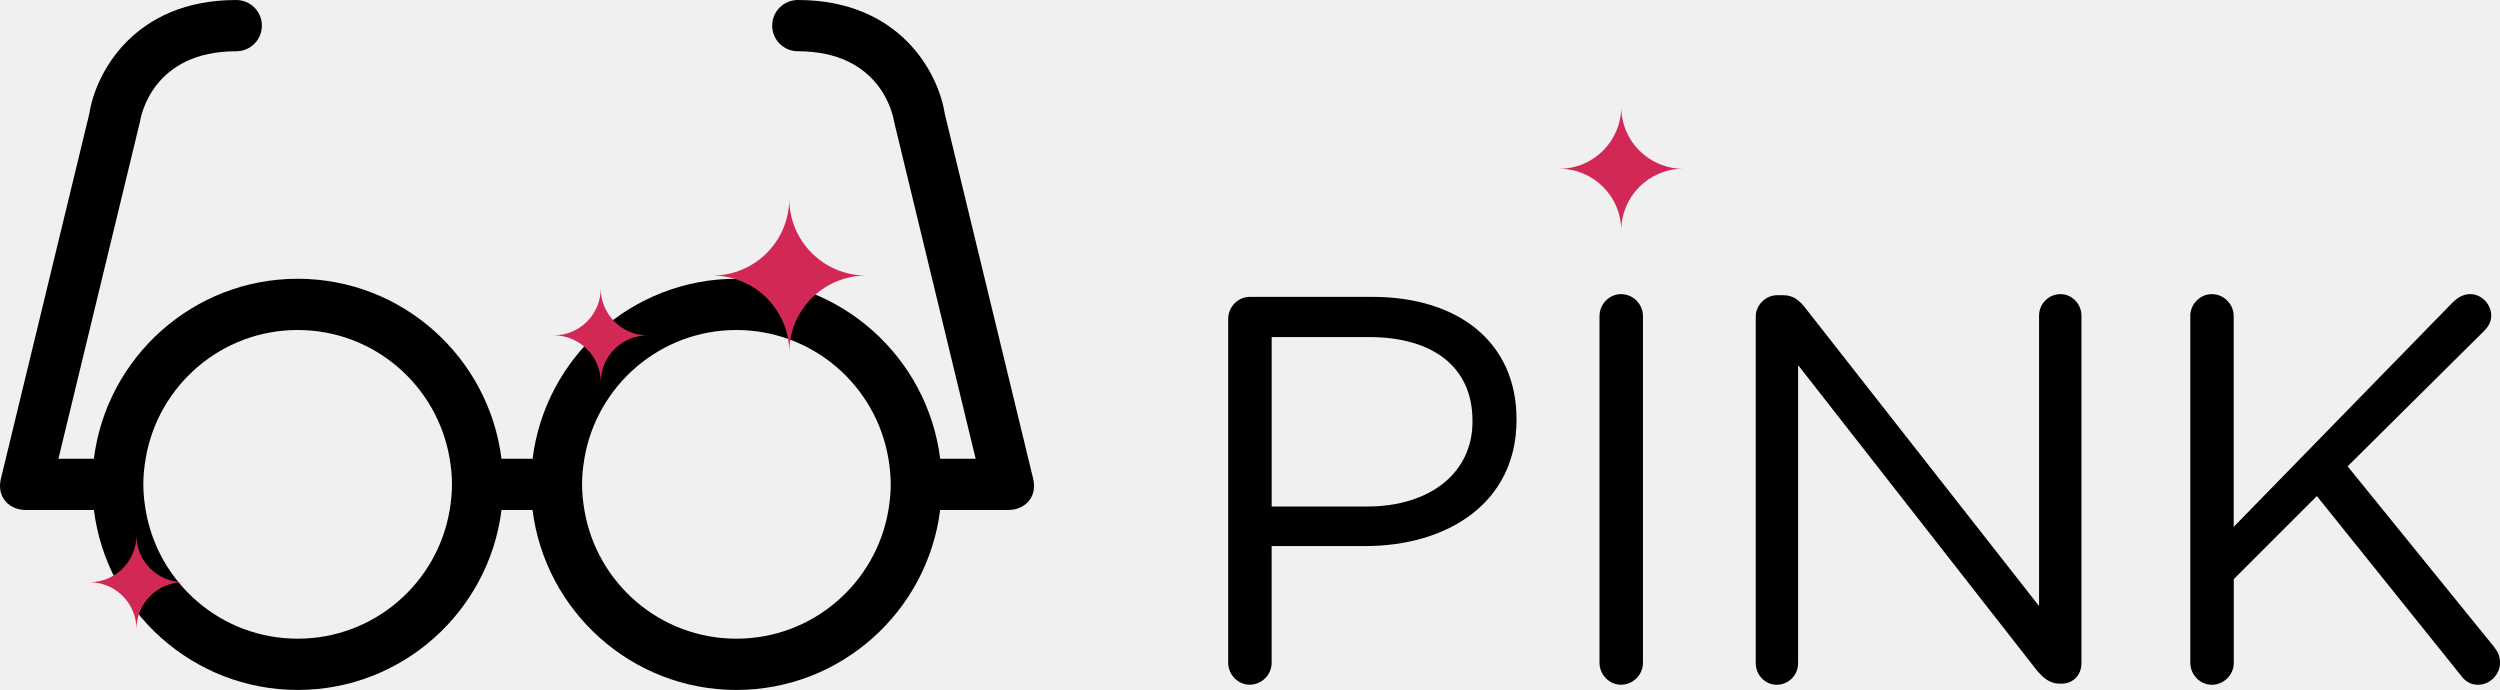
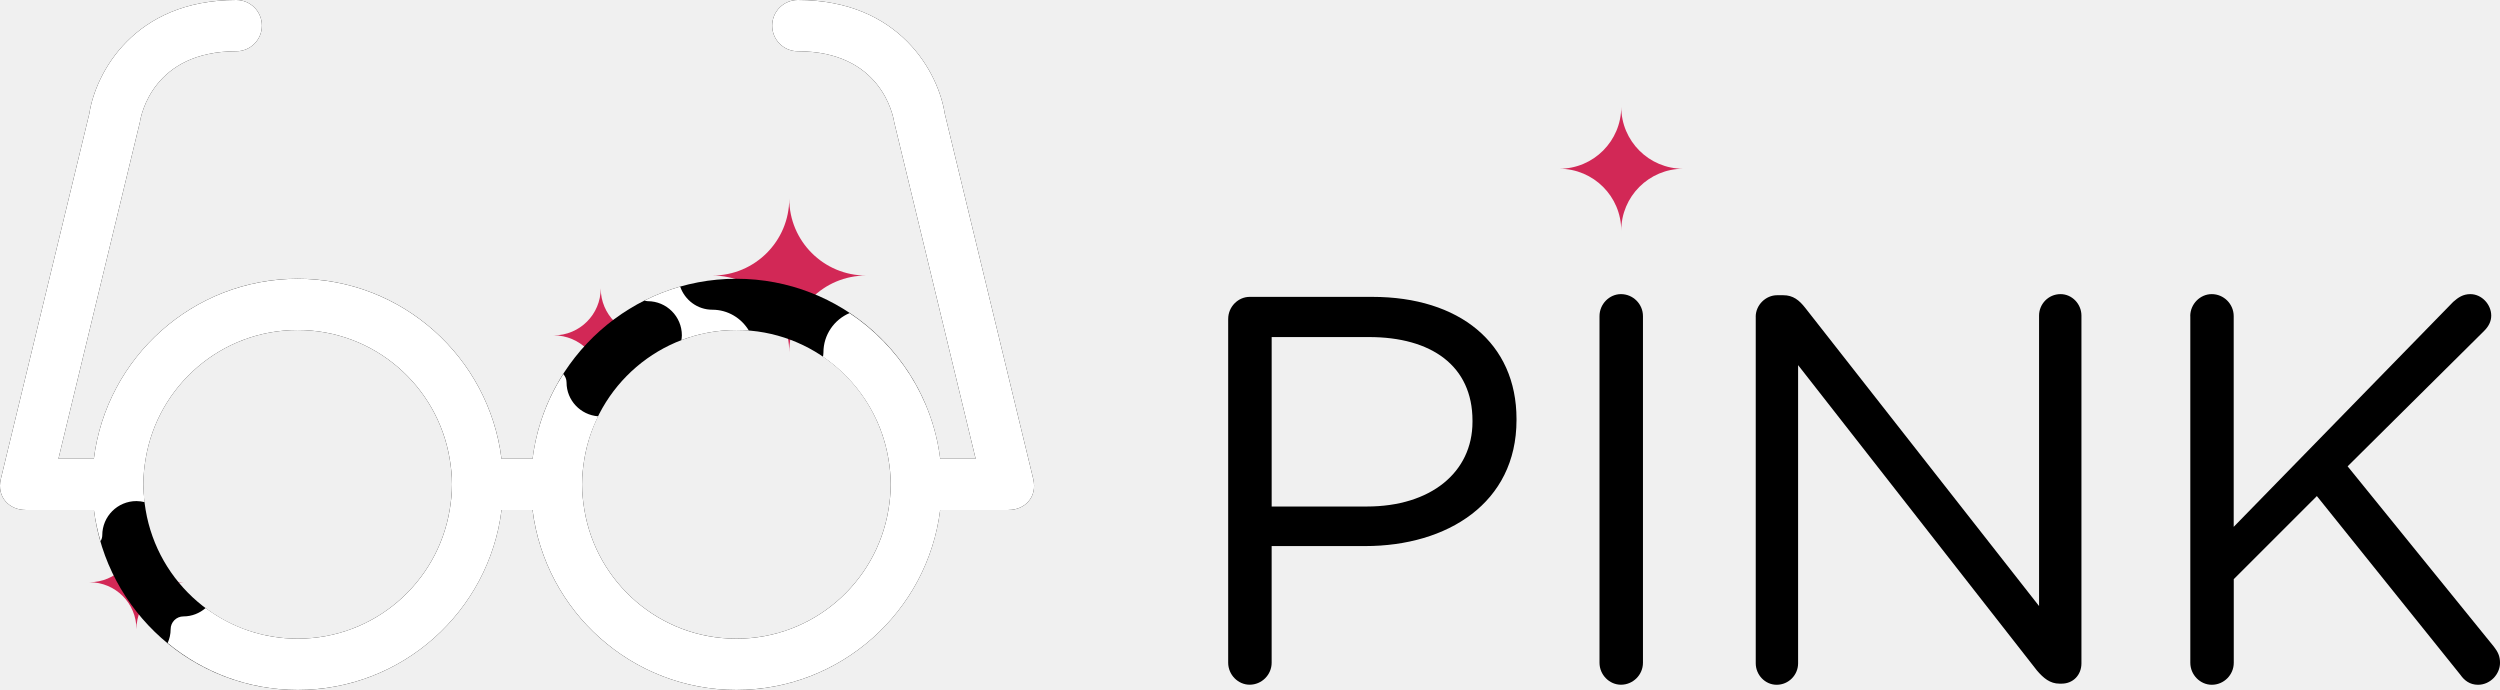
<svg xmlns="http://www.w3.org/2000/svg" version="1.1" id="Layer_2" x="0px" y="0px" width="146.3px" height="40.375px" viewBox="0 0 146.3 40.375" enable-background="new 0 0 146.3 40.375" xml:space="preserve">
  <g>
    <path class="logo__pink logo__pink--header" d="M71.874,18.661c0-0.708,0.58-1.288,1.256-1.288h7.18c5.087,0,8.436,2.704,8.436,7.146v0.064   c0,4.861-4.057,7.373-8.854,7.373h-5.475v6.825c0,0.708-0.58,1.288-1.288,1.288c-0.676,0-1.256-0.58-1.256-1.288V18.661z    M79.988,29.641c3.734,0,6.182-1.996,6.182-4.959v-0.063c0-3.22-2.414-4.894-6.053-4.894h-5.699v9.917H79.988L79.988,29.641z" />
    <path class="logo__pink logo__pink--header" d="M93.603,18.5c0-0.708,0.579-1.288,1.255-1.288c0.709,0,1.288,0.58,1.288,1.288v20.283   c0,0.708-0.579,1.287-1.288,1.287c-0.676,0-1.255-0.579-1.255-1.287V18.5z" />
    <path class="logo__pink logo__pink--header" d="M102.744,18.532c0-0.676,0.58-1.256,1.256-1.256h0.354c0.58,0,0.935,0.29,1.288,0.74l13.684,17.45V18.468   c0-0.676,0.547-1.256,1.256-1.256c0.676,0,1.224,0.58,1.224,1.256v20.349c0,0.676-0.481,1.19-1.158,1.19h-0.129   c-0.548,0-0.935-0.321-1.319-0.772l-13.975-17.868v17.45c0,0.676-0.547,1.256-1.256,1.256c-0.676,0-1.223-0.58-1.223-1.256V18.532   H102.744z" />
    <path class="logo__pink logo__pink--header" d="M128.173,18.5c0-0.708,0.58-1.288,1.257-1.288c0.708,0,1.286,0.58,1.286,1.288v12.331l12.848-13.168   c0.29-0.257,0.579-0.451,0.998-0.451c0.676,0,1.225,0.612,1.225,1.256c0,0.354-0.162,0.644-0.42,0.901l-7.984,7.92l8.564,10.561   c0.225,0.291,0.354,0.547,0.354,0.935c0,0.676-0.578,1.288-1.286,1.288c-0.483,0-0.806-0.258-1.03-0.58l-8.402-10.463l-4.863,4.861   v4.894c0,0.708-0.578,1.288-1.286,1.288c-0.677,0-1.257-0.58-1.257-1.288V18.5H128.173z" />
  </g>
  <path class="logo__stars logo__stars--header" fill="#D22856" d="M98.498,9.875c-2.002,0-3.623-1.623-3.623-3.624c0,2.001-1.623,3.624-3.625,3.624  c2.002,0,3.625,1.623,3.625,3.624C94.875,11.498,96.496,9.875,98.498,9.875z" />
-   <g>
-     <path class="logo__glasses logo__glasses--header-desktop" fill="#FFFFFF" d="M43.094,19.313c0.246,0,0.489,0.014,0.73,0.033c-0.437-0.728-1.227-1.221-2.136-1.221   c-0.877,0-1.614-0.568-1.884-1.354c-0.727,0.208-1.425,0.482-2.089,0.816c0.062,0.017,0.122,0.038,0.188,0.038c1.104,0,2,0.896,2,2   c0,0.096-0.015,0.188-0.028,0.281C40.875,19.524,41.959,19.313,43.094,19.313z" />
-     <path class="logo__glasses logo__glasses--header-desktop" fill="#FFFFFF" d="M60.462,28.016c-0.002-0.009-5.175-21.365-5.175-21.365C54.926,4.303,52.694,0,46.688,0   c-0.829,0-1.5,0.671-1.5,1.5s0.671,1.5,1.5,1.5c4.856,0,5.575,3.729,5.639,4.143l4.767,19.701h-2.073   c-0.445-3.557-2.453-6.628-5.305-8.522c-0.897,0.379-1.529,1.269-1.529,2.303c0,0.088-0.015,0.171-0.026,0.256   c1.991,1.358,3.415,3.489,3.829,5.964c0.082,0.489,0.135,0.988,0.135,1.5s-0.053,1.012-0.135,1.5   c-0.716,4.272-4.421,7.531-8.896,7.531c-4.475,0-8.181-3.259-8.896-7.531c-0.082-0.488-0.135-0.988-0.135-1.5   s0.053-1.011,0.135-1.5c0.147-0.878,0.427-1.711,0.808-2.483c-1.034-0.078-1.852-0.932-1.852-1.985   c0-0.189-0.077-0.357-0.192-0.489c-0.938,1.469-1.569,3.15-1.795,4.958h-1.82c-0.741-5.927-5.802-10.531-11.927-10.531   S6.235,20.917,5.493,26.844H3.42L8.187,7.143C8.25,6.729,8.97,3,13.826,3c0.829,0,1.5-0.671,1.5-1.5S14.655,0,13.826,0   C7.82,0,5.588,4.303,5.227,6.651c0,0-5.173,21.356-5.175,21.365c-0.266,1.109,0.531,1.826,1.426,1.826   c0.012,0,0.023,0.004,0.036,0.004h3.982c0.079,0.628,0.215,1.237,0.387,1.831c0.059-0.106,0.102-0.224,0.102-0.354   c0-1.104,0.896-2,2-2c0.166,0,0.324,0.025,0.478,0.063c-0.043-0.343-0.074-0.688-0.074-1.042c0-0.512,0.053-1.011,0.135-1.5   c0.715-4.271,4.421-7.531,8.896-7.531s8.18,3.26,8.896,7.531c0.082,0.489,0.135,0.988,0.135,1.5s-0.053,1.012-0.135,1.5   c-0.715,4.272-4.421,7.531-8.896,7.531c-2.022,0-3.883-0.67-5.386-1.794c-0.35,0.302-0.8,0.491-1.299,0.491   c-0.413,0-0.749,0.336-0.749,0.748c0,0.29-0.065,0.564-0.176,0.812c2.075,1.708,4.722,2.743,7.614,2.743   c6.125,0,11.185-4.604,11.927-10.53h1.814c0.742,5.926,5.802,10.53,11.927,10.53s11.186-4.604,11.927-10.53H59   c0.012,0,0.023-0.004,0.036-0.004C59.931,29.842,60.728,29.125,60.462,28.016z" />
-     <path class="logo__glasses logo__glasses--header-tablet" d="M60.498,28.266" />
-     <path class="logo__glasses logo__glasses--header-tablet" d="M60.462,28.016c-0.002-0.009-5.175-21.365-5.175-21.365C54.926,4.303,52.694,0,46.688,0  c-0.829,0-1.5,0.671-1.5,1.5s0.671,1.5,1.5,1.5c4.856,0,5.575,3.729,5.639,4.143l4.767,19.701h-2.073  c-0.742-5.927-5.802-10.531-11.927-10.531s-11.186,4.604-11.927,10.531h-1.82c-0.741-5.927-5.802-10.531-11.927-10.531  S6.235,20.917,5.493,26.844H3.42L8.187,7.143C8.25,6.729,8.97,3,13.826,3c0.829,0,1.5-0.671,1.5-1.5S14.655,0,13.826,0  C7.82,0,5.588,4.303,5.227,6.651c0,0-5.173,21.356-5.175,21.365c-0.266,1.109,0.531,1.826,1.426,1.826  c0.012,0,0.023,0.004,0.036,0.004h3.982c0.741,5.926,5.802,10.53,11.927,10.53s11.185-4.604,11.927-10.53h1.814  c0.742,5.926,5.802,10.53,11.927,10.53s11.186-4.604,11.927-10.53H59c0.012,0,0.023-0.004,0.036-0.004  C59.931,29.842,60.728,29.125,60.462,28.016z M26.315,29.844c-0.715,4.272-4.421,7.531-8.896,7.531c-4.475,0-8.18-3.259-8.896-7.531  c-0.082-0.488-0.135-0.988-0.135-1.5s0.053-1.011,0.135-1.5c0.715-4.271,4.421-7.531,8.896-7.531c4.475,0,8.18,3.26,8.896,7.531  c0.082,0.489,0.135,0.988,0.135,1.5S26.397,29.355,26.315,29.844z M51.99,29.844c-0.716,4.272-4.421,7.531-8.896,7.531  c-4.475,0-8.181-3.259-8.896-7.531c-0.082-0.488-0.135-0.988-0.135-1.5s0.053-1.011,0.135-1.5c0.716-4.271,4.421-7.531,8.896-7.531  c4.475,0,8.181,3.26,8.896,7.531c0.082,0.489,0.135,0.988,0.135,1.5S52.072,29.355,51.99,29.844z" />
-   </g>
  <g>
    <g>
      <path class="logo__stars logo__stars--header" fill="#D22856" d="M50.686,16.125c-2.485,0-4.499-2.014-4.499-4.499c0,2.485-2.014,4.499-4.499,4.499    c2.485,0,4.499,2.014,4.499,4.499C46.187,18.139,48.2,16.125,50.686,16.125z" />
    </g>
  </g>
  <g>
    <g>
      <path class="logo__stars logo__stars--header" fill="#D22856" d="M37.904,19.626c-1.519,0-2.749-1.23-2.749-2.749c0,1.519-1.23,2.749-2.749,2.749    c1.519,0,2.749,1.229,2.749,2.749C35.155,20.855,36.386,19.626,37.904,19.626z" />
    </g>
  </g>
  <g>
    <g>
      <path class="logo__stars logo__stars--header" fill="#D22856" d="M10.734,34.072c-1.519,0-2.749-1.23-2.749-2.75c0,1.52-1.23,2.75-2.749,2.75    c1.519,0,2.749,1.229,2.749,2.748C7.985,35.303,9.215,34.072,10.734,34.072z" />
    </g>
  </g>
+   <g>
+     <path class="logo__glasses logo__glasses--header-tablet" d="M60.498,28.266" />
+     <path class="logo__glasses logo__glasses--header-tablet" d="M60.462,28.016c-0.002-0.009-5.175-21.365-5.175-21.365C54.926,4.303,52.694,0,46.688,0  c-0.829,0-1.5,0.671-1.5,1.5s0.671,1.5,1.5,1.5c4.856,0,5.575,3.729,5.639,4.143l4.767,19.701h-2.073  c-0.742-5.927-5.802-10.531-11.927-10.531s-11.186,4.604-11.927,10.531h-1.82c-0.741-5.927-5.802-10.531-11.927-10.531 S6.235,20.917,5.493,26.844H3.42L8.187,7.143C8.25,6.729,8.97,3,13.826,3c0.829,0,1.5-0.671,1.5-1.5S14.655,0,13.826,0  C7.82,0,5.588,4.303,5.227,6.651c0,0-5.173,21.356-5.175,21.365c-0.266,1.109,0.531,1.826,1.426,1.826 c0.012,0,0.023,0.004,0.036,0.004h3.982c0.741,5.926,5.802,10.53,11.927,10.53s11.185-4.604,11.927-10.53h1.814  c0.742,5.926,5.802,10.53,11.927,10.53s11.186-4.604,11.927-10.53H59c0.012,0,0.023-0.004,0.036-0.004  C59.931,29.842,60.728,29.125,60.462,28.016z M26.315,29.844c-0.715,4.272-4.421,7.531-8.896,7.531c-4.475,0-8.18-3.259-8.896-7.531  c-0.082-0.488-0.135-0.988-0.135-1.5s0.053-1.011,0.135-1.5c0.715-4.271,4.421-7.531,8.896-7.531c4.475,0,8.18,3.26,8.896,7.531  c0.082,0.489,0.135,0.988,0.135,1.5S26.397,29.355,26.315,29.844z M51.99,29.844c-0.716,4.272-4.421,7.531-8.896,7.531  c-4.475,0-8.181-3.259-8.896-7.531c-0.082-0.488-0.135-0.988-0.135-1.5s0.053-1.011,0.135-1.5c0.716-4.271,4.421-7.531,8.896-7.531 c4.475,0,8.181,3.26,8.896,7.531c0.082,0.489,0.135,0.988,0.135,1.5S52.072,29.355,51.99,29.844z" />
+     <path class="logo__glasses logo__glasses--header-desktop" fill="#FFFFFF" d="M43.094,19.313c0.246,0,0.489,0.014,0.73,0.033c-0.437-0.728-1.227-1.221-2.136-1.221c-0.877,0-1.614-0.568-1.884-1.354c-0.727,0.208-1.425,0.482-2.089,0.816c0.062,0.017,0.122,0.038,0.188,0.038c1.104,0,2,0.896,2,2  c0,0.096-0.015,0.188-0.028,0.281C40.875,19.524,41.959,19.313,43.094,19.313z" />
+     <path class="logo__glasses logo__glasses--header-desktop" fill="#FFFFFF" d="M60.462,28.016c-0.002-0.009-5.175-21.365-5.175-21.365C54.926,4.303,52.694,0,46.688,0c-0.829,0-1.5,0.671-1.5,1.5s0.671,1.5,1.5,1.5c4.856,0,5.575,3.729,5.639,4.143l4.767,19.701h-2.073c-0.445-3.557-2.453-6.628-5.305-8.522c-0.897,0.379-1.529,1.269-1.529,2.303c0,0.088-0.015,0.171-0.026,0.256  c1.991,1.358,3.415,3.489,3.829,5.964c0.082,0.489,0.135,0.988,0.135,1.5s-0.053,1.012-0.135,1.5c-0.716,4.272-4.421,7.531-8.896,7.531c-4.475,0-8.181-3.259-8.896-7.531c-0.082-0.488-0.135-0.988-0.135-1.5s0.053-1.011,0.135-1.5c0.147-0.878,0.427-1.711,0.808-2.483c-1.034-0.078-1.852-0.932-1.852-1.985c0-0.189-0.077-0.357-0.192-0.489c-0.938,1.469-1.569,3.15-1.795,4.958h-1.82c-0.741-5.927-5.802-10.531-11.927-10.531  S6.235,20.917,5.493,26.844H3.42L8.187,7.143C8.25,6.729,8.97,3,13.826,3c0.829,0,1.5-0.671,1.5-1.5S14.655,0,13.826,0C7.82,0,5.588,4.303,5.227,6.651c0,0-5.173,21.356-5.175,21.365c-0.266,1.109,0.531,1.826,1.426,1.826  c0.012,0,0.023,0.004,0.036,0.004h3.982c0.079,0.628,0.215,1.237,0.387,1.831c0.059-0.106,0.102-0.224,0.102-0.354c0-1.104,0.896-2,2-2c0.166,0,0.324,0.025,0.478,0.063c-0.043-0.343-0.074-0.688-0.074-1.042c0-0.512,0.053-1.011,0.135-1.5c0.715-4.271,4.421-7.531,8.896-7.531s8.18,3.26,8.896,7.531c0.082,0.489,0.135,0.988,0.135,1.5s-0.053,1.012-0.135,1.5c-0.715,4.272-4.421,7.531-8.896,7.531c-2.022,0-3.883-0.67-5.386-1.794c-0.35,0.302-0.8,0.491-1.299,0.491c-0.413,0-0.749,0.336-0.749,0.748c0,0.29-0.065,0.564-0.176,0.812c2.075,1.708,4.722,2.743,7.614,2.743c6.125,0,11.185-4.604,11.927-10.53h1.814c0.742,5.926,5.802,10.53,11.927,10.53s11.186-4.604,11.927-10.53H59c0.012,0,0.023-0.004,0.036-0.004C59.931,29.842,60.728,29.125,60.462,28.016z" />
+   </g>
</svg>
